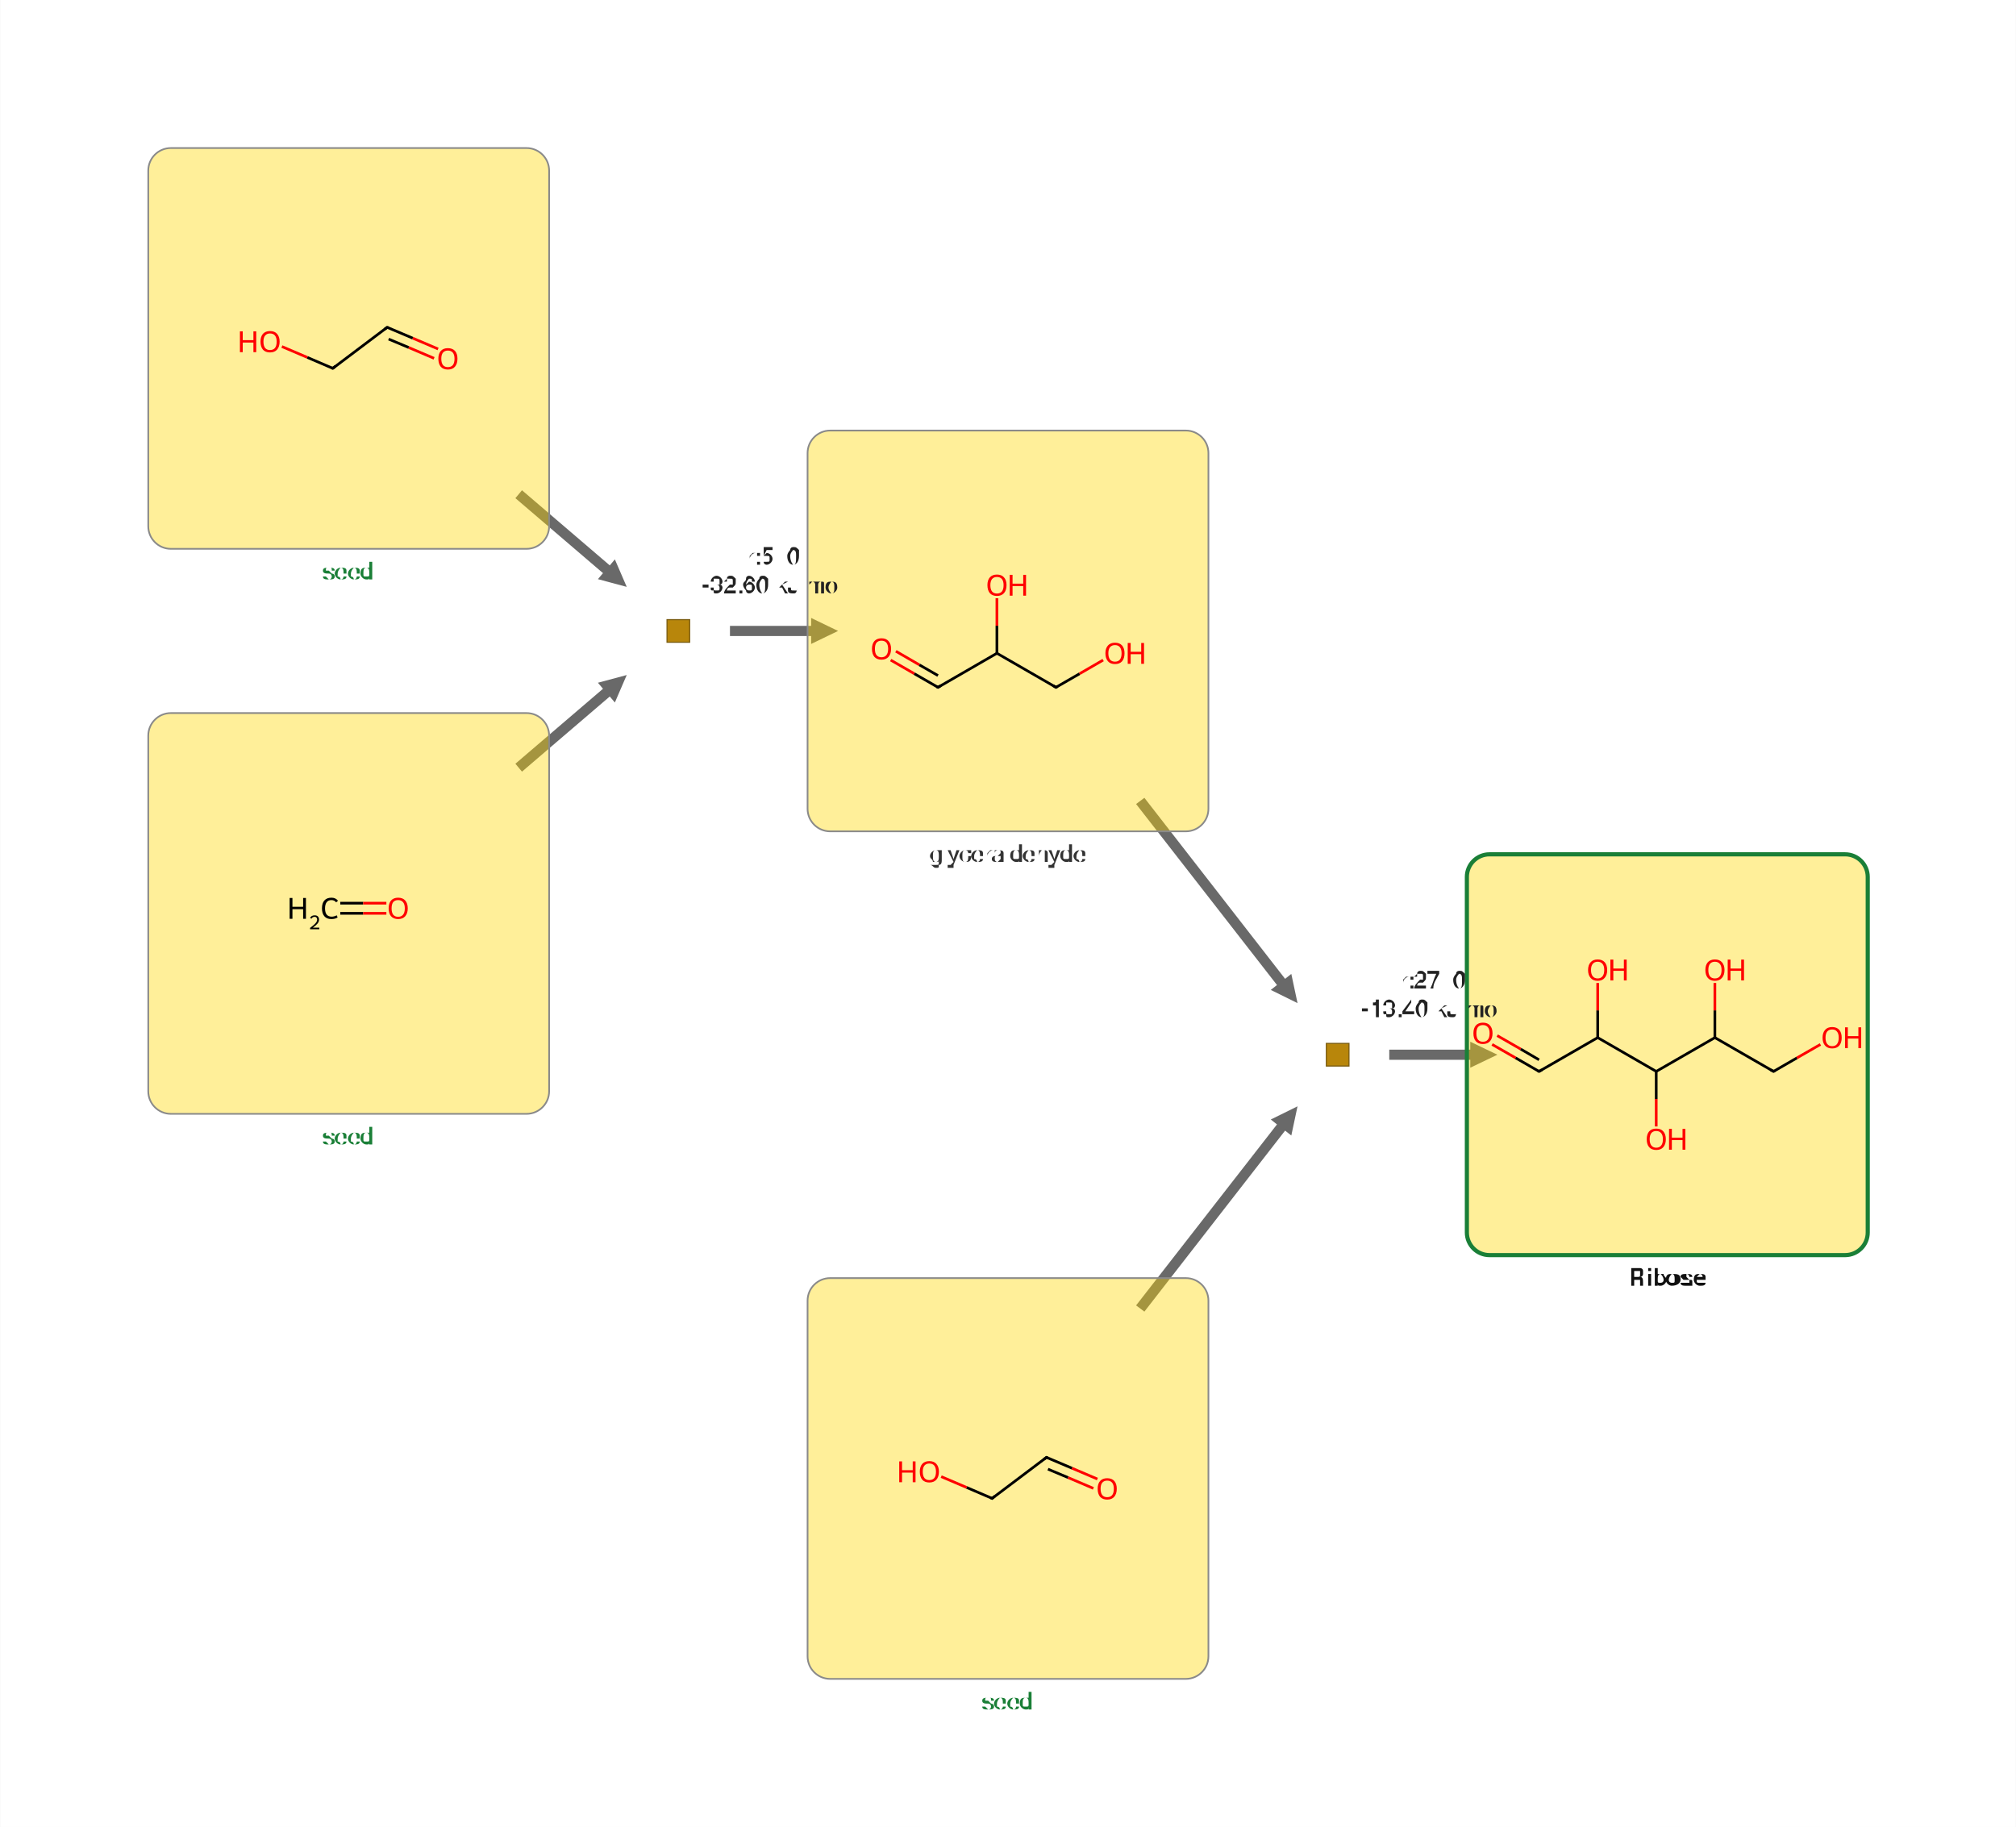
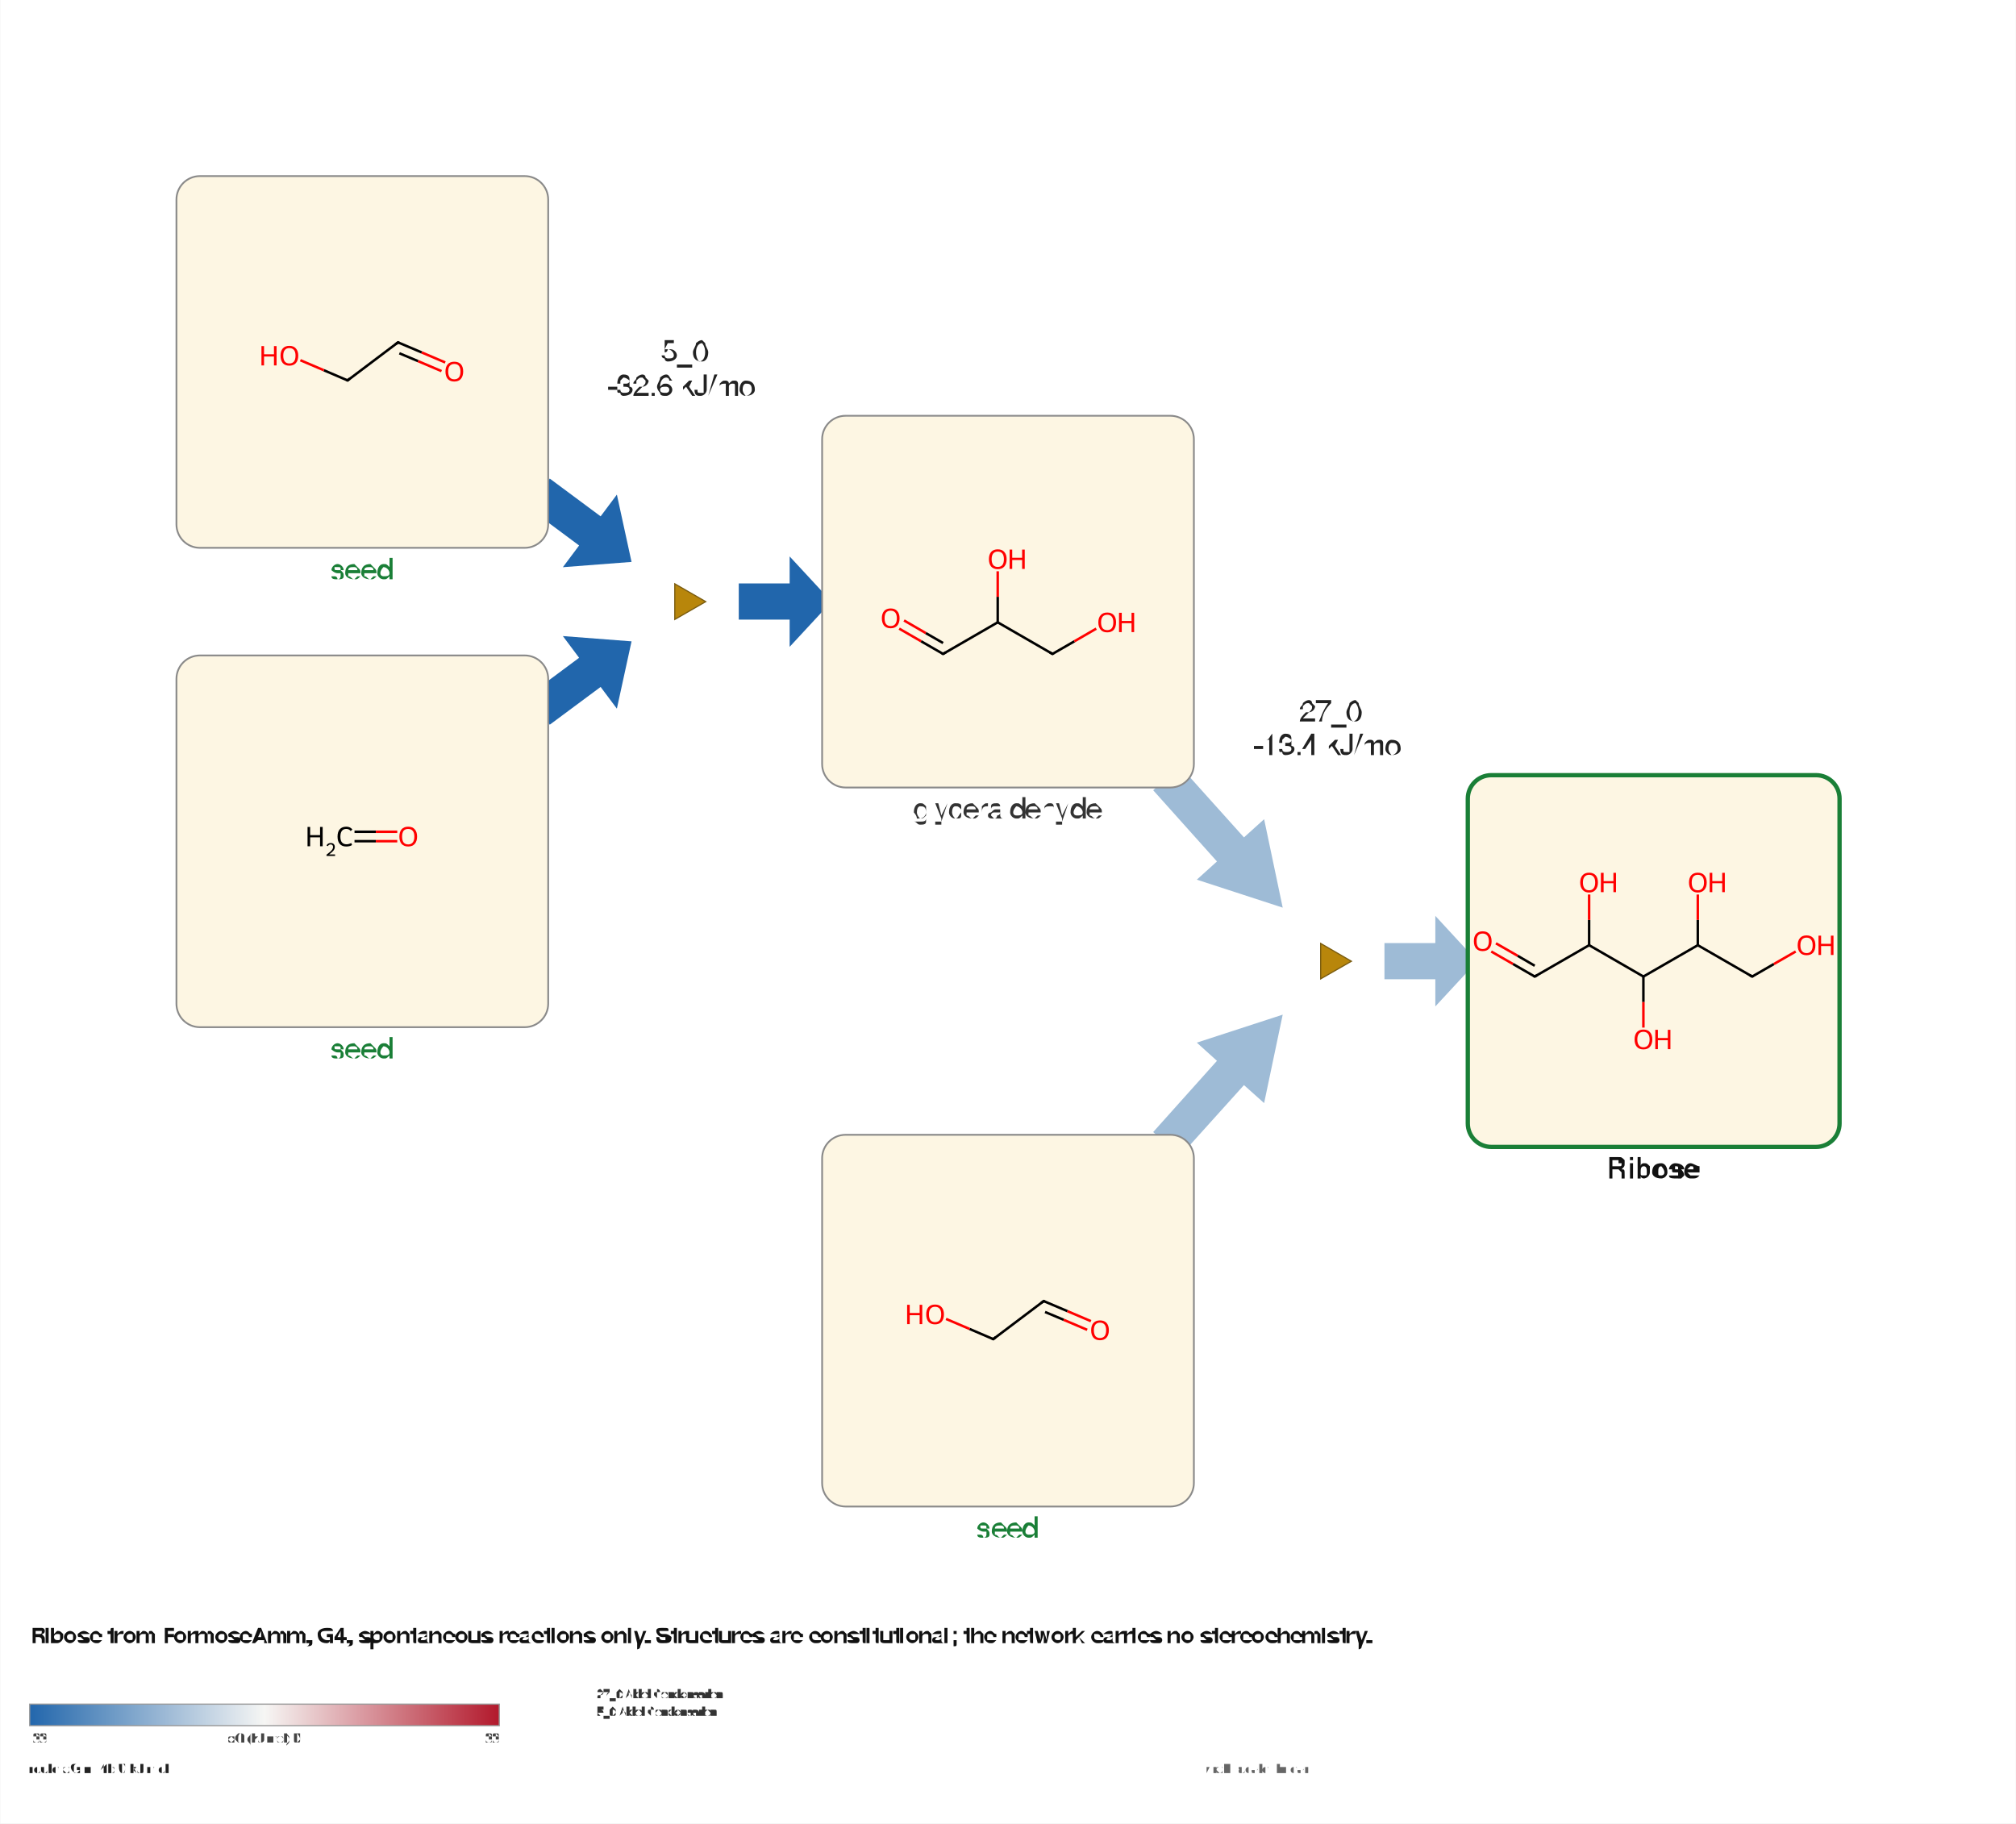
- <svg xmlns="http://www.w3.org/2000/svg" width="1100" height="997" viewBox="0 0 1100.00 997.20">
+ <svg xmlns="http://www.w3.org/2000/svg" width="1100" height="995" viewBox="0 0 1100.00 995.34">
  <rect width="100%" height="100%" fill="white" />
-   <g transform="scale(102.8037) translate(8.85,7.85)">
-     <path d="M-2.776,-0.886 L-2.029,-1.847 L-1.996,-1.821 L-1.963,-1.976 L-2.105,-1.906 L-2.072,-1.88 L-2.82,-0.919 Z" fill="#696969" opacity="1.0" />
-     <path d="M-2.82,-3.581 L-2.072,-2.62 L-2.105,-2.594 L-1.963,-2.524 L-1.996,-2.679 L-2.029,-2.653 L-2.776,-3.614 Z" fill="#696969" opacity="1.0" />
-     <path d="M-1.476,-2.223 L-1.046,-2.223 L-1.046,-2.181 L-0.902,-2.25 L-1.046,-2.319 L-1.046,-2.277 L-1.476,-2.277 Z" fill="#696969" opacity="1.0" />
-     <path d="M-6.08,-3.753 L-5.614,-4.152 L-5.587,-4.12 L-5.524,-4.266 L-5.677,-4.225 L-5.65,-4.193 L-6.115,-3.795 Z" fill="#696969" opacity="1.0" />
-     <path d="M-6.115,-5.205 L-5.65,-4.807 L-5.677,-4.775 L-5.524,-4.734 L-5.587,-4.88 L-5.614,-4.848 L-6.08,-5.247 Z" fill="#696969" opacity="1.0" />
-     <path d="M-4.976,-4.473 L-4.545,-4.473 L-4.545,-4.431 L-4.402,-4.5 L-4.545,-4.569 L-4.545,-4.527 L-4.976,-4.527 Z" fill="#696969" opacity="1.0" />
-     <rect x="-1.064" y="-3.314" width="2.128" height="2.128" rx="0.12" fill="#ffd700" fill-opacity="0.4" stroke="#1a7f37" stroke-width="0.022" />
-     <svg x="-1.064" y="-3.314" width="2.128" height="2.128" viewBox="0 0 300 300" preserveAspectRatio="xMidYMid meet">
+   <g transform="scale(106.7961) translate(8.45,6.75)">
+     <text x="-8.3" y="1.65" font-family="Helvetica, Arial, sans-serif" font-size="0.11" text-anchor="start" fill="#111" font-weight="bold">Ribose from FormoseAmm, G4, spontaneous reactions only. Structures are constitutional; the network carries no stereochemistry.</text>
+     <defs>
+       <linearGradient id="dgbar">
+         <stop offset="0.00" stop-color="#2166ac" />
+         <stop offset="0.10" stop-color="#4c83ba" />
+         <stop offset="0.20" stop-color="#76a0c9" />
+         <stop offset="0.30" stop-color="#a1bcd7" />
+         <stop offset="0.40" stop-color="#cbd9e6" />
+         <stop offset="0.50" stop-color="#f6f6f4" />
+         <stop offset="0.60" stop-color="#e8cacc" />
+         <stop offset="0.70" stop-color="#db9da4" />
+         <stop offset="0.80" stop-color="#cd717b" />
+         <stop offset="0.90" stop-color="#c04453" />
+         <stop offset="1.00" stop-color="#b2182b" />
+       </linearGradient>
+     </defs>
+     <rect x="-8.3" y="1.96" width="2.4" height="0.11" fill="url(#dgbar)" stroke="#999" stroke-width="0.006" />
+     <text x="-8.3" y="2.16" font-family="Helvetica, Arial, sans-serif" font-size="0.062" text-anchor="start" fill="#444" font-weight="normal">-33</text>
+     <text x="-7.1" y="2.16" font-family="Helvetica, Arial, sans-serif" font-size="0.062" text-anchor="middle" fill="#444" font-weight="normal">dG (kJ/mol)   0</text>
+     <text x="-5.9" y="2.16" font-family="Helvetica, Arial, sans-serif" font-size="0.062" text-anchor="end" fill="#444" font-weight="normal">+33</text>
+     <text x="-5.4" y="1.93" font-family="Helvetica, Arial, sans-serif" font-size="0.058" text-anchor="start" fill="#333" font-weight="normal">27_0  Aldol Condensation</text>
+     <text x="-5.4" y="2.018" font-family="Helvetica, Arial, sans-serif" font-size="0.058" text-anchor="start" fill="#333" font-weight="normal">5_0  Aldol Condensation</text>
+     <text x="-8.3" y="2.31" font-family="Helvetica, Arial, sans-serif" font-size="0.068" text-anchor="start" fill="#222" font-weight="normal">route dG = -46.0 kJ/mol</text>
+     <text x="-2.3" y="2.31" font-family="Helvetica, Arial, sans-serif" font-size="0.068" text-anchor="start" fill="#666" font-weight="normal">width scale: linear</text>
+     <path d="M-2.421,-0.841 L-2.094,-1.204 L-1.991,-1.112 L-1.896,-1.564 L-2.335,-1.421 L-2.232,-1.328 L-2.558,-0.964 Z" fill="#9ebbd6" opacity="1.0" />
+     <path d="M-2.558,-2.711 L-2.232,-2.347 L-2.335,-2.254 L-1.896,-2.111 L-1.991,-2.563 L-2.094,-2.47 L-2.421,-2.834 Z" fill="#9ebbd6" opacity="1.0" />
+     <path d="M-1.376,-1.745 L-1.116,-1.745 L-1.116,-1.606 L-0.902,-1.837 L-1.116,-2.069 L-1.116,-1.93 L-1.376,-1.93 Z" fill="#9ebbd6" opacity="1.0" />
+     <path d="M-5.642,-3.046 L-5.382,-3.239 L-5.299,-3.128 L-5.224,-3.472 L-5.575,-3.499 L-5.492,-3.388 L-5.753,-3.194 Z" fill="#2166ac" opacity="1.0" />
+     <path d="M-5.753,-4.156 L-5.492,-3.962 L-5.575,-3.851 L-5.224,-3.878 L-5.299,-4.222 L-5.382,-4.111 L-5.642,-4.304 Z" fill="#2166ac" opacity="1.0" />
+     <path d="M-4.676,-3.583 L-4.416,-3.583 L-4.416,-3.444 L-4.202,-3.675 L-4.416,-3.906 L-4.416,-3.768 L-4.676,-3.768 Z" fill="#2166ac" opacity="1.0" />
+     <rect x="-0.95" y="-2.788" width="1.9" height="1.9" rx="0.12" fill="#fdf6e3" fill-opacity="1.0" stroke="#1a7f37" stroke-width="0.022" />
+     <svg x="-0.95" y="-2.788" width="1.9" height="1.9" viewBox="0 0 300 300" preserveAspectRatio="xMidYMid meet">
      <path class="bond-0 atom-0 atom-1" d="M 18.9,142.3 L 36.5,152.4" style="fill:none;fill-rule:evenodd;stroke:#FF0000;stroke-width:2.0px;stroke-linecap:butt;stroke-linejoin:miter;stroke-opacity:1" />
      <path class="bond-0 atom-0 atom-1" d="M 36.5,152.4 L 54.0,162.5" style="fill:none;fill-rule:evenodd;stroke:#000000;stroke-width:2.0px;stroke-linecap:butt;stroke-linejoin:miter;stroke-opacity:1" />
      <path class="bond-0 atom-0 atom-1" d="M 22.7,135.7 L 40.3,145.8" style="fill:none;fill-rule:evenodd;stroke:#FF0000;stroke-width:2.0px;stroke-linecap:butt;stroke-linejoin:miter;stroke-opacity:1" />
      <path class="bond-0 atom-0 atom-1" d="M 40.3,145.8 L 54.0,153.8" style="fill:none;fill-rule:evenodd;stroke:#000000;stroke-width:2.0px;stroke-linecap:butt;stroke-linejoin:miter;stroke-opacity:1" />
      <path class="bond-1 atom-1 atom-2" d="M 54.0,162.5 L 97.9,137.2" style="fill:none;fill-rule:evenodd;stroke:#000000;stroke-width:2.0px;stroke-linecap:butt;stroke-linejoin:miter;stroke-opacity:1" />
      <path class="bond-2 atom-2 atom-3" d="M 97.9,137.2 L 97.9,116.8" style="fill:none;fill-rule:evenodd;stroke:#000000;stroke-width:2.0px;stroke-linecap:butt;stroke-linejoin:miter;stroke-opacity:1" />
      <path class="bond-2 atom-2 atom-3" d="M 97.9,116.8 L 97.9,96.3" style="fill:none;fill-rule:evenodd;stroke:#FF0000;stroke-width:2.0px;stroke-linecap:butt;stroke-linejoin:miter;stroke-opacity:1" />
      <path class="bond-3 atom-2 atom-4" d="M 97.9,137.2 L 141.7,162.5" style="fill:none;fill-rule:evenodd;stroke:#000000;stroke-width:2.0px;stroke-linecap:butt;stroke-linejoin:miter;stroke-opacity:1" />
      <path class="bond-4 atom-4 atom-5" d="M 141.7,162.5 L 141.7,183.1" style="fill:none;fill-rule:evenodd;stroke:#000000;stroke-width:2.0px;stroke-linecap:butt;stroke-linejoin:miter;stroke-opacity:1" />
      <path class="bond-4 atom-4 atom-5" d="M 141.7,183.1 L 141.7,203.7" style="fill:none;fill-rule:evenodd;stroke:#FF0000;stroke-width:2.0px;stroke-linecap:butt;stroke-linejoin:miter;stroke-opacity:1" />
      <path class="bond-5 atom-4 atom-6" d="M 141.7,162.5 L 185.6,137.2" style="fill:none;fill-rule:evenodd;stroke:#000000;stroke-width:2.0px;stroke-linecap:butt;stroke-linejoin:miter;stroke-opacity:1" />
      <path class="bond-6 atom-6 atom-7" d="M 185.6,137.2 L 185.6,116.8" style="fill:none;fill-rule:evenodd;stroke:#000000;stroke-width:2.0px;stroke-linecap:butt;stroke-linejoin:miter;stroke-opacity:1" />
      <path class="bond-6 atom-6 atom-7" d="M 185.6,116.8 L 185.6,96.3" style="fill:none;fill-rule:evenodd;stroke:#FF0000;stroke-width:2.0px;stroke-linecap:butt;stroke-linejoin:miter;stroke-opacity:1" />
      <path class="bond-7 atom-6 atom-8" d="M 185.6,137.2 L 229.5,162.5" style="fill:none;fill-rule:evenodd;stroke:#000000;stroke-width:2.0px;stroke-linecap:butt;stroke-linejoin:miter;stroke-opacity:1" />
      <path class="bond-8 atom-8 atom-9" d="M 229.5,162.5 L 247.0,152.4" style="fill:none;fill-rule:evenodd;stroke:#000000;stroke-width:2.0px;stroke-linecap:butt;stroke-linejoin:miter;stroke-opacity:1" />
      <path class="bond-8 atom-8 atom-9" d="M 247.0,152.4 L 264.6,142.3" style="fill:none;fill-rule:evenodd;stroke:#FF0000;stroke-width:2.0px;stroke-linecap:butt;stroke-linejoin:miter;stroke-opacity:1" />
      <path d="M 53.1,162.0 L 54.0,162.5 L 56.2,161.3" style="fill:none;stroke:#000000;stroke-width:2.0px;stroke-linecap:butt;stroke-linejoin:miter;stroke-miterlimit:10;stroke-opacity:1;" />
      <path d="M 227.3,161.3 L 229.5,162.5 L 230.4,162.0" style="fill:none;stroke:#000000;stroke-width:2.0px;stroke-linecap:butt;stroke-linejoin:miter;stroke-miterlimit:10;stroke-opacity:1;" />
      <path class="atom-0" d="M 4.9 134.0 Q 4.9 130.2, 6.7 128.1 Q 8.6 126.0, 12.0 126.0 Q 15.5 126.0, 17.3 128.1 Q 19.2 130.2, 19.2 134.0 Q 19.2 137.7, 17.3 139.9 Q 15.4 142.0, 12.0 142.0 Q 8.6 142.0, 6.7 139.9 Q 4.9 137.8, 4.9 134.0 M 12.0 140.3 Q 14.4 140.3, 15.7 138.7 Q 17.0 137.1, 17.0 134.0 Q 17.0 130.9, 15.7 129.4 Q 14.4 127.8, 12.0 127.8 Q 9.6 127.8, 8.3 129.3 Q 7.1 130.9, 7.1 134.0 Q 7.1 137.1, 8.3 138.7 Q 9.6 140.3, 12.0 140.3 " fill="#FF0000" />
      <path class="atom-3" d="M 90.7 86.6 Q 90.7 82.9, 92.6 80.8 Q 94.4 78.7, 97.9 78.7 Q 101.3 78.7, 103.2 80.8 Q 105.0 82.9, 105.0 86.6 Q 105.0 90.4, 103.1 92.5 Q 101.3 94.7, 97.9 94.7 Q 94.4 94.7, 92.6 92.5 Q 90.7 90.4, 90.7 86.6 M 97.9 92.9 Q 100.2 92.9, 101.5 91.3 Q 102.8 89.7, 102.8 86.6 Q 102.8 83.5, 101.5 82.0 Q 100.2 80.4, 97.9 80.4 Q 95.5 80.4, 94.2 82.0 Q 92.9 83.5, 92.9 86.6 Q 92.9 89.7, 94.2 91.3 Q 95.5 92.9, 97.9 92.9 " fill="#FF0000" />
      <path class="atom-3" d="M 107.4 78.8 L 109.6 78.8 L 109.6 85.5 L 117.5 85.5 L 117.5 78.8 L 119.6 78.8 L 119.6 94.4 L 117.5 94.4 L 117.5 87.2 L 109.6 87.2 L 109.6 94.4 L 107.4 94.4 L 107.4 78.8 " fill="#FF0000" />
      <path class="atom-5" d="M 134.6 213.3 Q 134.6 209.5, 136.4 207.4 Q 138.3 205.3, 141.7 205.3 Q 145.2 205.3, 147.0 207.4 Q 148.9 209.5, 148.9 213.3 Q 148.9 217.0, 147.0 219.2 Q 145.2 221.3, 141.7 221.3 Q 138.3 221.3, 136.4 219.2 Q 134.6 217.1, 134.6 213.3 M 141.7 219.6 Q 144.1 219.6, 145.4 218.0 Q 146.7 216.4, 146.7 213.3 Q 146.7 210.2, 145.4 208.7 Q 144.1 207.1, 141.7 207.1 Q 139.4 207.1, 138.1 208.6 Q 136.8 210.2, 136.8 213.3 Q 136.8 216.4, 138.1 218.0 Q 139.4 219.6, 141.7 219.6 " fill="#FF0000" />
      <path class="atom-5" d="M 151.3 205.5 L 153.4 205.5 L 153.4 212.1 L 161.4 212.1 L 161.4 205.5 L 163.5 205.5 L 163.5 221.1 L 161.4 221.1 L 161.4 213.9 L 153.4 213.9 L 153.4 221.1 L 151.3 221.1 L 151.3 205.5 " fill="#FF0000" />
      <path class="atom-7" d="M 178.5 86.6 Q 178.5 82.9, 180.3 80.8 Q 182.2 78.7, 185.6 78.7 Q 189.1 78.7, 190.9 80.8 Q 192.8 82.9, 192.8 86.6 Q 192.8 90.4, 190.9 92.5 Q 189.0 94.7, 185.6 94.7 Q 182.2 94.7, 180.3 92.5 Q 178.5 90.4, 178.5 86.6 M 185.6 92.9 Q 188.0 92.9, 189.3 91.3 Q 190.6 89.7, 190.6 86.6 Q 190.6 83.5, 189.3 82.0 Q 188.0 80.4, 185.6 80.4 Q 183.2 80.4, 181.9 82.0 Q 180.7 83.5, 180.7 86.6 Q 180.7 89.7, 181.9 91.3 Q 183.2 92.9, 185.6 92.9 " fill="#FF0000" />
      <path class="atom-7" d="M 195.2 78.8 L 197.3 78.8 L 197.3 85.5 L 205.3 85.5 L 205.3 78.8 L 207.4 78.8 L 207.4 94.4 L 205.3 94.4 L 205.3 87.2 L 197.3 87.2 L 197.3 94.4 L 195.2 94.4 L 195.2 78.8 " fill="#FF0000" />
      <path class="atom-9" d="M 266.2 137.3 Q 266.2 133.5, 268.1 131.4 Q 269.9 129.3, 273.4 129.3 Q 276.8 129.3, 278.7 131.4 Q 280.5 133.5, 280.5 137.3 Q 280.5 141.0, 278.7 143.2 Q 276.8 145.3, 273.4 145.3 Q 269.9 145.3, 268.1 143.2 Q 266.2 141.1, 266.2 137.3 M 273.4 143.6 Q 275.8 143.6, 277.0 142.0 Q 278.3 140.4, 278.3 137.3 Q 278.3 134.2, 277.0 132.7 Q 275.8 131.1, 273.4 131.1 Q 271.0 131.1, 269.7 132.6 Q 268.4 134.2, 268.4 137.3 Q 268.4 140.4, 269.7 142.0 Q 271.0 143.6, 273.4 143.6 " fill="#FF0000" />
      <path class="atom-9" d="M 283.0 129.5 L 285.1 129.5 L 285.1 136.1 L 293.0 136.1 L 293.0 129.5 L 295.1 129.5 L 295.1 145.1 L 293.0 145.1 L 293.0 137.9 L 285.1 137.9 L 285.1 145.1 L 283.0 145.1 L 283.0 129.5 " fill="#FF0000" />
    </svg>
-     <text x="0" y="-1.024" font-family="Helvetica, Arial, sans-serif" font-size="0.125" text-anchor="middle" fill="#111" font-weight="bold">Ribose</text>
-     <path d="M-1.69,-2.31 L-1.81,-2.31 L-1.81,-2.19 L-1.69,-2.19 Z" fill="#b8860b" stroke="#7a5c10" stroke-width="0.006" />
-     <text x="-1.244" y="-2.6" font-family="Helvetica, Arial, sans-serif" font-size="0.125" text-anchor="middle" fill="#222" font-weight="normal">r:27_0</text>
-     <text x="-1.244" y="-2.45" font-family="Helvetica, Arial, sans-serif" font-size="0.125" text-anchor="middle" fill="#222" font-weight="normal">-13.40 kJ/mol</text>
-     <rect x="-4.564" y="-1.064" width="2.128" height="2.128" rx="0.12" fill="#ffd700" fill-opacity="0.4" stroke="#8a8a8a" stroke-width="0.009" />
-     <svg x="-4.564" y="-1.064" width="2.128" height="2.128" viewBox="0 0 300 300" preserveAspectRatio="xMidYMid meet">
+     <text x="0" y="-0.728" font-family="Helvetica, Arial, sans-serif" font-size="0.145" text-anchor="middle" fill="#111" font-weight="bold">Ribose</text>
+     <path d="M-1.545,-1.837 L-1.702,-1.928 L-1.702,-1.747 Z" fill="#b8860b" stroke="#7a5c10" stroke-width="0.006" />
+     <text x="-1.65" y="-3.063" font-family="Helvetica, Arial, sans-serif" font-size="0.145" text-anchor="middle" fill="#222" font-weight="normal">27_0</text>
+     <text x="-1.65" y="-2.889" font-family="Helvetica, Arial, sans-serif" font-size="0.145" text-anchor="middle" fill="#222" font-weight="normal">-13.4 kJ/mol</text>
+     <rect x="-4.25" y="-0.95" width="1.9" height="1.9" rx="0.12" fill="#fdf6e3" fill-opacity="1.0" stroke="#8a8a8a" stroke-width="0.009" />
+     <svg x="-4.25" y="-0.95" width="1.9" height="1.9" viewBox="0 0 300 300" preserveAspectRatio="xMidYMid meet">
      <path class="bond-0 atom-0 atom-1" d="M 216.9,150.4 L 197.9,142.3" style="fill:none;fill-rule:evenodd;stroke:#FF0000;stroke-width:2.0px;stroke-linecap:butt;stroke-linejoin:miter;stroke-opacity:1" />
      <path class="bond-0 atom-0 atom-1" d="M 197.9,142.3 L 178.8,134.2" style="fill:none;fill-rule:evenodd;stroke:#000000;stroke-width:2.0px;stroke-linecap:butt;stroke-linejoin:miter;stroke-opacity:1" />
      <path class="bond-0 atom-0 atom-1" d="M 213.9,157.4 L 194.9,149.3" style="fill:none;fill-rule:evenodd;stroke:#FF0000;stroke-width:2.0px;stroke-linecap:butt;stroke-linejoin:miter;stroke-opacity:1" />
      <path class="bond-0 atom-0 atom-1" d="M 194.9,149.3 L 179.9,143.0" style="fill:none;fill-rule:evenodd;stroke:#000000;stroke-width:2.0px;stroke-linecap:butt;stroke-linejoin:miter;stroke-opacity:1" />
      <path class="bond-1 atom-1 atom-2" d="M 178.8,134.2 L 138.1,164.9" style="fill:none;fill-rule:evenodd;stroke:#000000;stroke-width:2.0px;stroke-linecap:butt;stroke-linejoin:miter;stroke-opacity:1" />
      <path class="bond-2 atom-2 atom-3" d="M 138.1,164.9 L 119.0,156.7" style="fill:none;fill-rule:evenodd;stroke:#000000;stroke-width:2.0px;stroke-linecap:butt;stroke-linejoin:miter;stroke-opacity:1" />
      <path class="bond-2 atom-2 atom-3" d="M 119.0,156.7 L 100.0,148.6" style="fill:none;fill-rule:evenodd;stroke:#FF0000;stroke-width:2.0px;stroke-linecap:butt;stroke-linejoin:miter;stroke-opacity:1" />
      <path d="M 179.8,134.6 L 178.8,134.2 L 176.8,135.7" style="fill:none;stroke:#000000;stroke-width:2.0px;stroke-linecap:butt;stroke-linejoin:miter;stroke-miterlimit:10;stroke-opacity:1;" />
      <path d="M 140.1,163.3 L 138.1,164.9 L 137.1,164.4" style="fill:none;stroke:#000000;stroke-width:2.0px;stroke-linecap:butt;stroke-linejoin:miter;stroke-miterlimit:10;stroke-opacity:1;" />
      <path class="atom-0" d="M 217.1 157.7 Q 217.1 154.0, 218.9 151.9 Q 220.8 149.8, 224.2 149.8 Q 227.7 149.8, 229.6 151.9 Q 231.4 154.0, 231.4 157.7 Q 231.4 161.5, 229.5 163.7 Q 227.7 165.8, 224.2 165.8 Q 220.8 165.8, 218.9 163.7 Q 217.1 161.5, 217.1 157.7 M 224.2 164.0 Q 226.6 164.0, 227.9 162.5 Q 229.2 160.9, 229.2 157.7 Q 229.2 154.7, 227.9 153.1 Q 226.6 151.6, 224.2 151.6 Q 221.9 151.6, 220.6 153.1 Q 219.3 154.6, 219.3 157.7 Q 219.3 160.9, 220.6 162.5 Q 221.9 164.0, 224.2 164.0 " fill="#FF0000" />
      <path class="atom-3" d="M 68.6 137.2 L 70.7 137.2 L 70.7 143.8 L 78.7 143.8 L 78.7 137.2 L 80.8 137.2 L 80.8 152.8 L 78.7 152.8 L 78.7 145.6 L 70.7 145.6 L 70.7 152.8 L 68.6 152.8 L 68.6 137.2 " fill="#FF0000" />
      <path class="atom-3" d="M 84.0 144.9 Q 84.0 141.2, 85.8 139.1 Q 87.7 137.0, 91.1 137.0 Q 94.6 137.0, 96.4 139.1 Q 98.3 141.2, 98.3 144.9 Q 98.3 148.7, 96.4 150.9 Q 94.5 153.0, 91.1 153.0 Q 87.7 153.0, 85.8 150.9 Q 84.0 148.7, 84.0 144.9 M 91.1 151.2 Q 93.5 151.2, 94.8 149.7 Q 96.1 148.1, 96.1 144.9 Q 96.1 141.9, 94.8 140.3 Q 93.5 138.8, 91.1 138.8 Q 88.8 138.8, 87.5 140.3 Q 86.2 141.8, 86.2 144.9 Q 86.2 148.1, 87.5 149.7 Q 88.8 151.2, 91.1 151.2 " fill="#FF0000" />
    </svg>
-     <text x="-3.5" y="1.226" font-family="Helvetica, Arial, sans-serif" font-size="0.125" text-anchor="middle" fill="#1a7f37" font-weight="normal">seed</text>
-     <rect x="-4.564" y="-5.564" width="2.128" height="2.128" rx="0.12" fill="#ffd700" fill-opacity="0.4" stroke="#8a8a8a" stroke-width="0.009" />
-     <svg x="-4.564" y="-5.564" width="2.128" height="2.128" viewBox="0 0 300 300" preserveAspectRatio="xMidYMid meet">
+     <text x="-3.3" y="1.109" font-family="Helvetica, Arial, sans-serif" font-size="0.145" text-anchor="middle" fill="#1a7f37" font-weight="normal">seed</text>
+     <rect x="-4.25" y="-4.625" width="1.9" height="1.9" rx="0.12" fill="#fdf6e3" fill-opacity="1.0" stroke="#8a8a8a" stroke-width="0.009" />
+     <svg x="-4.25" y="-4.625" width="1.9" height="1.9" viewBox="0 0 300 300" preserveAspectRatio="xMidYMid meet">
      <path class="bond-0 atom-0 atom-1" d="M 62.2,171.8 L 79.9,182.0" style="fill:none;fill-rule:evenodd;stroke:#FF0000;stroke-width:2.0px;stroke-linecap:butt;stroke-linejoin:miter;stroke-opacity:1" />
      <path class="bond-0 atom-0 atom-1" d="M 79.9,182.0 L 97.6,192.2" style="fill:none;fill-rule:evenodd;stroke:#000000;stroke-width:2.0px;stroke-linecap:butt;stroke-linejoin:miter;stroke-opacity:1" />
      <path class="bond-0 atom-0 atom-1" d="M 66.1,165.2 L 83.7,175.4" style="fill:none;fill-rule:evenodd;stroke:#FF0000;stroke-width:2.0px;stroke-linecap:butt;stroke-linejoin:miter;stroke-opacity:1" />
      <path class="bond-0 atom-0 atom-1" d="M 83.7,175.4 L 97.6,183.4" style="fill:none;fill-rule:evenodd;stroke:#000000;stroke-width:2.0px;stroke-linecap:butt;stroke-linejoin:miter;stroke-opacity:1" />
      <path class="bond-1 atom-1 atom-2" d="M 97.6,192.2 L 141.7,166.7" style="fill:none;fill-rule:evenodd;stroke:#000000;stroke-width:2.0px;stroke-linecap:butt;stroke-linejoin:miter;stroke-opacity:1" />
      <path class="bond-2 atom-2 atom-3" d="M 141.7,166.7 L 141.7,146.1" style="fill:none;fill-rule:evenodd;stroke:#000000;stroke-width:2.0px;stroke-linecap:butt;stroke-linejoin:miter;stroke-opacity:1" />
      <path class="bond-2 atom-2 atom-3" d="M 141.7,146.1 L 141.7,125.5" style="fill:none;fill-rule:evenodd;stroke:#FF0000;stroke-width:2.0px;stroke-linecap:butt;stroke-linejoin:miter;stroke-opacity:1" />
      <path class="bond-3 atom-2 atom-4" d="M 141.7,166.7 L 185.9,192.2" style="fill:none;fill-rule:evenodd;stroke:#000000;stroke-width:2.0px;stroke-linecap:butt;stroke-linejoin:miter;stroke-opacity:1" />
      <path class="bond-4 atom-4 atom-5" d="M 185.9,192.2 L 203.6,182.0" style="fill:none;fill-rule:evenodd;stroke:#000000;stroke-width:2.0px;stroke-linecap:butt;stroke-linejoin:miter;stroke-opacity:1" />
      <path class="bond-4 atom-4 atom-5" d="M 203.6,182.0 L 221.2,171.8" style="fill:none;fill-rule:evenodd;stroke:#FF0000;stroke-width:2.0px;stroke-linecap:butt;stroke-linejoin:miter;stroke-opacity:1" />
      <path d="M 96.7,191.7 L 97.6,192.2 L 99.8,190.9" style="fill:none;stroke:#000000;stroke-width:2.0px;stroke-linecap:butt;stroke-linejoin:miter;stroke-miterlimit:10;stroke-opacity:1;" />
      <path d="M 183.7,190.9 L 185.9,192.2 L 186.8,191.7" style="fill:none;stroke:#000000;stroke-width:2.0px;stroke-linecap:butt;stroke-linejoin:miter;stroke-miterlimit:10;stroke-opacity:1;" />
      <path class="atom-0" d="M 48.2 163.4 Q 48.2 159.7, 50.0 157.6 Q 51.9 155.5, 55.3 155.5 Q 58.8 155.5, 60.6 157.6 Q 62.5 159.7, 62.5 163.4 Q 62.5 167.2, 60.6 169.4 Q 58.7 171.5, 55.3 171.5 Q 51.9 171.5, 50.0 169.4 Q 48.2 167.2, 48.2 163.4 M 55.3 169.7 Q 57.7 169.7, 59.0 168.1 Q 60.3 166.5, 60.3 163.4 Q 60.3 160.4, 59.0 158.8 Q 57.7 157.3, 55.3 157.3 Q 52.9 157.3, 51.6 158.8 Q 50.4 160.3, 50.4 163.4 Q 50.4 166.6, 51.6 168.1 Q 52.9 169.7, 55.3 169.7 " fill="#FF0000" />
      <path class="atom-3" d="M 134.6 115.7 Q 134.6 112.0, 136.4 109.9 Q 138.3 107.8, 141.7 107.8 Q 145.2 107.8, 147.0 109.9 Q 148.9 112.0, 148.9 115.7 Q 148.9 119.5, 147.0 121.7 Q 145.1 123.8, 141.7 123.8 Q 138.3 123.8, 136.4 121.7 Q 134.6 119.5, 134.6 115.7 M 141.7 122.0 Q 144.1 122.0, 145.4 120.5 Q 146.7 118.9, 146.7 115.7 Q 146.7 112.7, 145.4 111.1 Q 144.1 109.6, 141.7 109.6 Q 139.4 109.6, 138.1 111.1 Q 136.8 112.7, 136.8 115.7 Q 136.8 118.9, 138.1 120.5 Q 139.4 122.0, 141.7 122.0 " fill="#FF0000" />
      <path class="atom-3" d="M 151.3 108.0 L 153.4 108.0 L 153.4 114.6 L 161.4 114.6 L 161.4 108.0 L 163.5 108.0 L 163.5 123.6 L 161.4 123.6 L 161.4 116.4 L 153.4 116.4 L 153.4 123.6 L 151.3 123.6 L 151.3 108.0 " fill="#FF0000" />
      <path class="atom-5" d="M 222.9 166.7 Q 222.9 163.0, 224.8 160.9 Q 226.6 158.8, 230.1 158.8 Q 233.5 158.8, 235.4 160.9 Q 237.2 163.0, 237.2 166.7 Q 237.2 170.5, 235.4 172.7 Q 233.5 174.8, 230.1 174.8 Q 226.6 174.8, 224.8 172.7 Q 222.9 170.5, 222.9 166.7 M 230.1 173.0 Q 232.4 173.0, 233.7 171.5 Q 235.0 169.9, 235.0 166.7 Q 235.0 163.7, 233.7 162.1 Q 232.4 160.6, 230.1 160.6 Q 227.7 160.6, 226.4 162.1 Q 225.1 163.7, 225.1 166.7 Q 225.1 169.9, 226.4 171.5 Q 227.7 173.0, 230.1 173.0 " fill="#FF0000" />
      <path class="atom-5" d="M 239.6 159.0 L 241.8 159.0 L 241.8 165.6 L 249.7 165.6 L 249.7 159.0 L 251.8 159.0 L 251.8 174.6 L 249.7 174.6 L 249.7 167.4 L 241.8 167.4 L 241.8 174.6 L 239.6 174.6 L 239.6 159.0 " fill="#FF0000" />
    </svg>
-     <text x="-3.5" y="-3.273" font-family="Helvetica, Arial, sans-serif" font-size="0.125" text-anchor="middle" fill="#333" font-weight="normal">glyceraldehyde</text>
-     <path d="M-5.19,-4.56 L-5.31,-4.56 L-5.31,-4.44 L-5.19,-4.44 Z" fill="#b8860b" stroke="#7a5c10" stroke-width="0.006" />
-     <text x="-4.744" y="-4.85" font-family="Helvetica, Arial, sans-serif" font-size="0.125" text-anchor="middle" fill="#222" font-weight="normal">r:5_0</text>
-     <text x="-4.744" y="-4.7" font-family="Helvetica, Arial, sans-serif" font-size="0.125" text-anchor="middle" fill="#222" font-weight="normal">-32.60 kJ/mol</text>
-     <rect x="-8.064" y="-4.064" width="2.128" height="2.128" rx="0.12" fill="#ffd700" fill-opacity="0.4" stroke="#8a8a8a" stroke-width="0.009" />
-     <svg x="-8.064" y="-4.064" width="2.128" height="2.128" viewBox="0 0 300 300" preserveAspectRatio="xMidYMid meet">
+     <text x="-3.3" y="-2.566" font-family="Helvetica, Arial, sans-serif" font-size="0.145" text-anchor="middle" fill="#333" font-weight="normal">glyceraldehyde</text>
+     <path d="M-4.845,-3.675 L-5.003,-3.766 L-5.003,-3.584 Z" fill="#b8860b" stroke="#7a5c10" stroke-width="0.006" />
+     <text x="-4.95" y="-4.901" font-family="Helvetica, Arial, sans-serif" font-size="0.145" text-anchor="middle" fill="#222" font-weight="normal">5_0</text>
+     <text x="-4.95" y="-4.726" font-family="Helvetica, Arial, sans-serif" font-size="0.145" text-anchor="middle" fill="#222" font-weight="normal">-32.6 kJ/mol</text>
+     <rect x="-7.55" y="-3.4" width="1.9" height="1.9" rx="0.12" fill="#fdf6e3" fill-opacity="1.0" stroke="#8a8a8a" stroke-width="0.009" />
+     <svg x="-7.55" y="-3.4" width="1.9" height="1.9" viewBox="0 0 300 300" preserveAspectRatio="xMidYMid meet">
      <path class="bond-0 atom-0 atom-1" d="M 143.7,142.3 L 160.9,142.3" style="fill:none;fill-rule:evenodd;stroke:#000000;stroke-width:2.0px;stroke-linecap:butt;stroke-linejoin:miter;stroke-opacity:1" />
      <path class="bond-0 atom-0 atom-1" d="M 160.9,142.3 L 178.2,142.3" style="fill:none;fill-rule:evenodd;stroke:#FF0000;stroke-width:2.0px;stroke-linecap:butt;stroke-linejoin:miter;stroke-opacity:1" />
      <path class="bond-0 atom-0 atom-1" d="M 143.7,149.9 L 160.9,149.9" style="fill:none;fill-rule:evenodd;stroke:#000000;stroke-width:2.0px;stroke-linecap:butt;stroke-linejoin:miter;stroke-opacity:1" />
      <path class="bond-0 atom-0 atom-1" d="M 160.9,149.9 L 178.2,149.9" style="fill:none;fill-rule:evenodd;stroke:#FF0000;stroke-width:2.0px;stroke-linecap:butt;stroke-linejoin:miter;stroke-opacity:1" />
      <path class="atom-0" d="M 105.8 138.4 L 107.9 138.4 L 107.9 145.0 L 115.9 145.0 L 115.9 138.4 L 118.0 138.4 L 118.0 154.0 L 115.9 154.0 L 115.9 146.8 L 107.9 146.8 L 107.9 154.0 L 105.8 154.0 L 105.8 138.4 " fill="#000000" />
      <path class="atom-0" d="M 121.1 153.4 Q 121.5 152.5, 122.4 151.9 Q 123.3 151.4, 124.5 151.4 Q 126.1 151.4, 126.9 152.2 Q 127.8 153.1, 127.8 154.6 Q 127.8 156.1, 126.7 157.5 Q 125.6 158.9, 123.2 160.6 L 128.0 160.6 L 128.0 161.8 L 121.1 161.8 L 121.1 160.8 Q 123.0 159.4, 124.1 158.4 Q 125.2 157.4, 125.8 156.5 Q 126.4 155.6, 126.4 154.6 Q 126.4 153.6, 125.9 153.1 Q 125.4 152.5, 124.5 152.5 Q 123.7 152.5, 123.1 152.9 Q 122.6 153.2, 122.2 153.9 L 121.1 153.4 " fill="#000000" />
      <path class="atom-0" d="M 130.0 146.2 Q 130.0 142.3, 131.8 140.3 Q 133.6 138.2, 137.1 138.2 Q 140.3 138.2, 142.0 140.5 L 140.6 141.7 Q 139.3 140.0, 137.1 140.0 Q 134.7 140.0, 133.5 141.6 Q 132.3 143.2, 132.3 146.2 Q 132.3 149.3, 133.5 150.8 Q 134.8 152.4, 137.3 152.4 Q 139.0 152.4, 141.1 151.4 L 141.7 153.0 Q 140.9 153.6, 139.6 153.9 Q 138.4 154.2, 137.0 154.2 Q 133.6 154.2, 131.8 152.1 Q 130.0 150.0, 130.0 146.2 " fill="#000000" />
      <path class="atom-1" d="M 179.9 146.2 Q 179.9 142.4, 181.7 140.3 Q 183.6 138.2, 187.0 138.2 Q 190.5 138.2, 192.3 140.3 Q 194.2 142.4, 194.2 146.2 Q 194.2 149.9, 192.3 152.1 Q 190.4 154.2, 187.0 154.2 Q 183.6 154.2, 181.7 152.1 Q 179.9 150.0, 179.9 146.2 M 187.0 152.5 Q 189.4 152.5, 190.7 150.9 Q 192.0 149.3, 192.0 146.2 Q 192.0 143.1, 190.7 141.6 Q 189.4 140.0, 187.0 140.0 Q 184.6 140.0, 183.3 141.5 Q 182.1 143.1, 182.1 146.2 Q 182.1 149.3, 183.3 150.9 Q 184.6 152.5, 187.0 152.5 " fill="#FF0000" />
    </svg>
-     <text x="-7" y="-1.774" font-family="Helvetica, Arial, sans-serif" font-size="0.125" text-anchor="middle" fill="#1a7f37" font-weight="normal">seed</text>
-     <rect x="-8.064" y="-7.064" width="2.128" height="2.128" rx="0.12" fill="#ffd700" fill-opacity="0.4" stroke="#8a8a8a" stroke-width="0.009" />
-     <svg x="-8.064" y="-7.064" width="2.128" height="2.128" viewBox="0 0 300 300" preserveAspectRatio="xMidYMid meet">
+     <text x="-6.6" y="-1.341" font-family="Helvetica, Arial, sans-serif" font-size="0.145" text-anchor="middle" fill="#1a7f37" font-weight="normal">seed</text>
+     <rect x="-7.55" y="-5.85" width="1.9" height="1.9" rx="0.12" fill="#fdf6e3" fill-opacity="1.0" stroke="#8a8a8a" stroke-width="0.009" />
+     <svg x="-7.55" y="-5.85" width="1.9" height="1.9" viewBox="0 0 300 300" preserveAspectRatio="xMidYMid meet">
      <path class="bond-0 atom-0 atom-1" d="M 216.9,150.4 L 197.9,142.3" style="fill:none;fill-rule:evenodd;stroke:#FF0000;stroke-width:2.0px;stroke-linecap:butt;stroke-linejoin:miter;stroke-opacity:1" />
      <path class="bond-0 atom-0 atom-1" d="M 197.9,142.3 L 178.8,134.2" style="fill:none;fill-rule:evenodd;stroke:#000000;stroke-width:2.0px;stroke-linecap:butt;stroke-linejoin:miter;stroke-opacity:1" />
      <path class="bond-0 atom-0 atom-1" d="M 213.9,157.4 L 194.9,149.3" style="fill:none;fill-rule:evenodd;stroke:#FF0000;stroke-width:2.0px;stroke-linecap:butt;stroke-linejoin:miter;stroke-opacity:1" />
      <path class="bond-0 atom-0 atom-1" d="M 194.9,149.3 L 179.9,143.0" style="fill:none;fill-rule:evenodd;stroke:#000000;stroke-width:2.0px;stroke-linecap:butt;stroke-linejoin:miter;stroke-opacity:1" />
      <path class="bond-1 atom-1 atom-2" d="M 178.8,134.2 L 138.1,164.9" style="fill:none;fill-rule:evenodd;stroke:#000000;stroke-width:2.0px;stroke-linecap:butt;stroke-linejoin:miter;stroke-opacity:1" />
      <path class="bond-2 atom-2 atom-3" d="M 138.1,164.9 L 119.0,156.7" style="fill:none;fill-rule:evenodd;stroke:#000000;stroke-width:2.0px;stroke-linecap:butt;stroke-linejoin:miter;stroke-opacity:1" />
      <path class="bond-2 atom-2 atom-3" d="M 119.0,156.7 L 100.0,148.6" style="fill:none;fill-rule:evenodd;stroke:#FF0000;stroke-width:2.0px;stroke-linecap:butt;stroke-linejoin:miter;stroke-opacity:1" />
      <path d="M 179.8,134.6 L 178.8,134.2 L 176.8,135.7" style="fill:none;stroke:#000000;stroke-width:2.0px;stroke-linecap:butt;stroke-linejoin:miter;stroke-miterlimit:10;stroke-opacity:1;" />
      <path d="M 140.1,163.3 L 138.1,164.9 L 137.1,164.4" style="fill:none;stroke:#000000;stroke-width:2.0px;stroke-linecap:butt;stroke-linejoin:miter;stroke-miterlimit:10;stroke-opacity:1;" />
      <path class="atom-0" d="M 217.1 157.7 Q 217.1 154.0, 218.9 151.9 Q 220.8 149.8, 224.2 149.8 Q 227.7 149.8, 229.6 151.9 Q 231.4 154.0, 231.4 157.7 Q 231.4 161.5, 229.5 163.7 Q 227.7 165.8, 224.2 165.8 Q 220.8 165.8, 218.9 163.7 Q 217.1 161.5, 217.1 157.7 M 224.2 164.0 Q 226.6 164.0, 227.9 162.5 Q 229.2 160.9, 229.2 157.7 Q 229.2 154.7, 227.9 153.1 Q 226.6 151.6, 224.2 151.6 Q 221.9 151.6, 220.6 153.1 Q 219.3 154.6, 219.3 157.7 Q 219.3 160.9, 220.6 162.5 Q 221.9 164.0, 224.2 164.0 " fill="#FF0000" />
      <path class="atom-3" d="M 68.6 137.2 L 70.7 137.2 L 70.7 143.8 L 78.7 143.8 L 78.7 137.2 L 80.8 137.2 L 80.8 152.8 L 78.7 152.8 L 78.7 145.6 L 70.7 145.6 L 70.7 152.8 L 68.6 152.8 L 68.6 137.2 " fill="#FF0000" />
      <path class="atom-3" d="M 84.0 144.9 Q 84.0 141.2, 85.8 139.1 Q 87.7 137.0, 91.1 137.0 Q 94.6 137.0, 96.4 139.1 Q 98.3 141.2, 98.3 144.9 Q 98.3 148.7, 96.4 150.9 Q 94.5 153.0, 91.1 153.0 Q 87.7 153.0, 85.8 150.9 Q 84.0 148.7, 84.0 144.9 M 91.1 151.2 Q 93.5 151.2, 94.8 149.7 Q 96.1 148.1, 96.1 144.9 Q 96.1 141.9, 94.8 140.3 Q 93.5 138.8, 91.1 138.8 Q 88.8 138.8, 87.5 140.3 Q 86.2 141.8, 86.2 144.9 Q 86.2 148.1, 87.5 149.7 Q 88.8 151.2, 91.1 151.2 " fill="#FF0000" />
    </svg>
-     <text x="-7" y="-4.774" font-family="Helvetica, Arial, sans-serif" font-size="0.125" text-anchor="middle" fill="#1a7f37" font-weight="normal">seed</text>
+     <text x="-6.6" y="-3.791" font-family="Helvetica, Arial, sans-serif" font-size="0.145" text-anchor="middle" fill="#1a7f37" font-weight="normal">seed</text>
  </g>
</svg>
